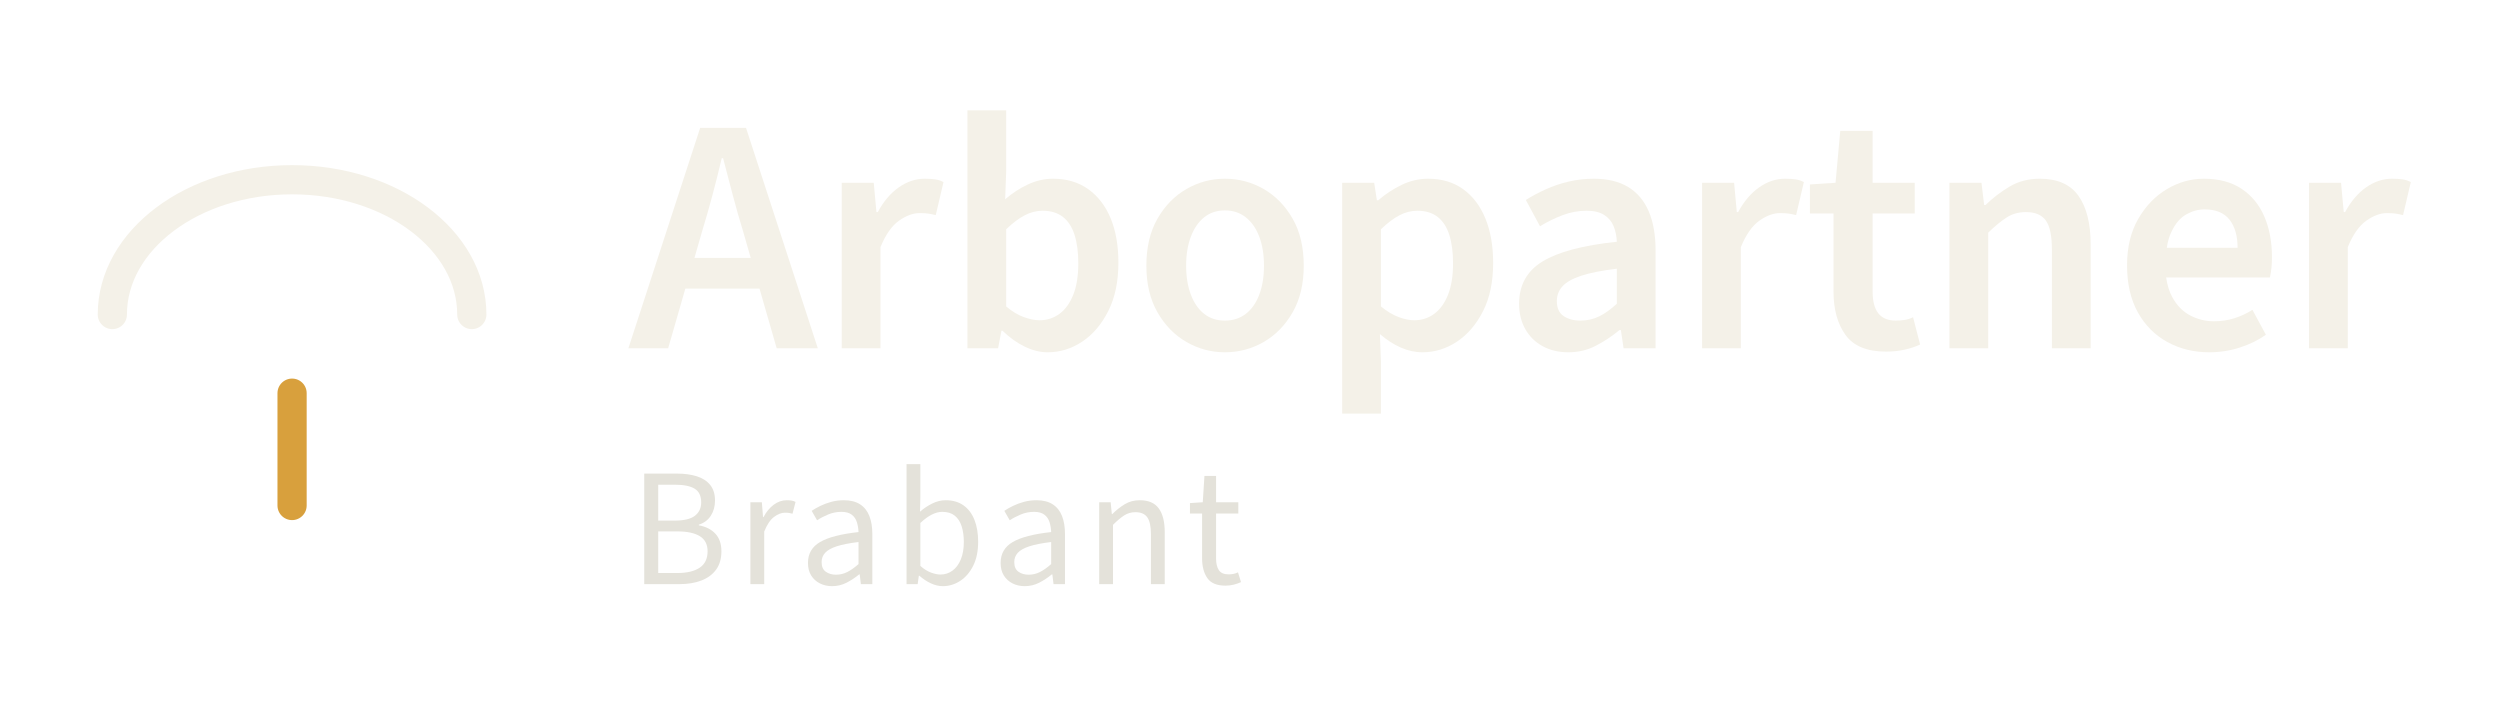
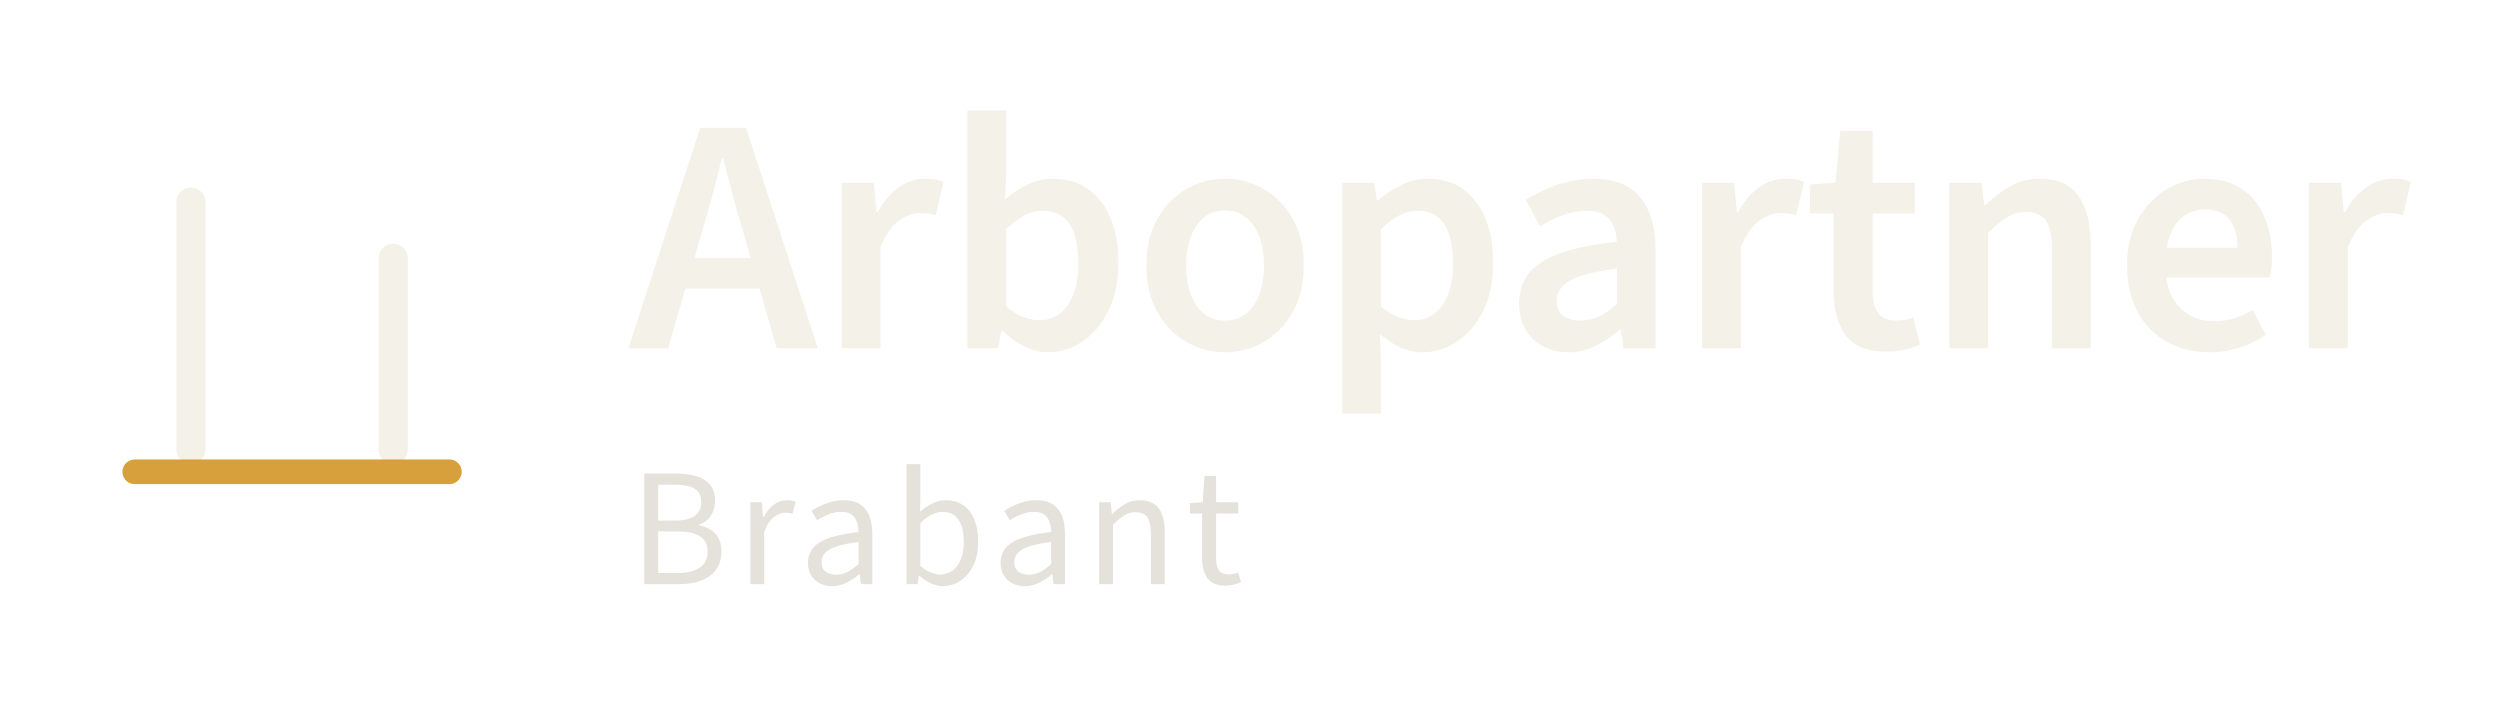
<svg xmlns="http://www.w3.org/2000/svg" width="222.55" height="64" viewBox="0 0 222.55 64" role="img">
  <g fill="#F4F1E8" aria-hidden="true">
    <g transform="translate(56.00 31.00) scale(0.03 -0.03)">
      <path d="M-2 0 211 654H347L560 0H438L387 177H167L116 0ZM361 268 338 348Q322 400 307.5 455.0Q293 510 279 564H275Q262 509 247.5 454.5Q233 400 217 348L194 268Z" />
    </g>
    <g transform="translate(72.74 31.00) scale(0.03 -0.03)">
      <path d="M73 0V491H168L176 404H180Q206 452 242.5 477.5Q279 503 319 503Q338 503 351.0 501.0Q364 499 375 493L352 395Q340 398 330.0 399.5Q320 401 304 401Q275 401 243.0 378.5Q211 356 188 300V0Z" />
    </g>
    <g transform="translate(83.93 31.00) scale(0.03 -0.03)">
      <path d="M311 -12Q278 -12 243.5 4.5Q209 21 177 52H174L164 0H73V706H188V524L185 442Q216 469 252.5 486.0Q289 503 327 503Q388 503 431.5 472.0Q475 441 498.0 385.5Q521 330 521 254Q521 170 491.0 110.5Q461 51 413.5 19.5Q366 -12 311 -12ZM287 83Q320 83 346.0 102.0Q372 121 387.0 158.5Q402 196 402 252Q402 301 391.0 336.0Q380 371 356.5 389.5Q333 408 296 408Q269 408 243.0 394.5Q217 381 188 353V124Q214 102 240.0 92.5Q266 83 287 83Z" />
    </g>
    <g transform="translate(100.82 31.00) scale(0.03 -0.03)">
      <path d="M274 -12Q213 -12 160.0 18.5Q107 49 74.0 106.5Q41 164 41 245Q41 327 74.0 384.5Q107 442 160.0 472.5Q213 503 274 503Q336 503 389.0 472.5Q442 442 475.0 384.5Q508 327 508 245Q508 164 475.0 106.5Q442 49 389.0 18.5Q336 -12 274 -12ZM274 82Q310 82 336.0 102.0Q362 122 376.0 159.0Q390 196 390 245Q390 294 376.0 331.0Q362 368 336.0 388.5Q310 409 274 409Q238 409 212.5 388.5Q187 368 173.0 331.0Q159 294 159 245Q159 196 173.0 159.0Q187 122 212.5 102.0Q238 82 274 82Z" />
    </g>
    <g transform="translate(117.29 31.00) scale(0.03 -0.03)">
      <path d="M73 -194V491H168L176 439H180Q211 466 249.0 484.5Q287 503 328 503Q389 503 432.0 472.0Q475 441 498.0 385.0Q521 329 521 253Q521 169 491.0 110.0Q461 51 413.5 19.5Q366 -12 311 -12Q279 -12 247.0 2.0Q215 16 185 42L188 -40V-194ZM287 83Q320 83 346.0 102.0Q372 121 387.0 158.5Q402 196 402 252Q402 301 391.0 336.0Q380 371 356.5 389.5Q333 408 296 408Q269 408 243.0 394.5Q217 381 188 353V124Q215 102 240.5 92.5Q266 83 287 83Z" />
    </g>
    <g transform="translate(133.85 31.00) scale(0.03 -0.03)">
      <path d="M192 -12Q149 -12 116.0 6.0Q83 24 64.5 56.5Q46 89 46 132Q46 215 115.5 257.5Q185 300 336 316Q335 341 326.5 362.0Q318 383 298.5 395.5Q279 408 246 408Q210 408 175.5 395.0Q141 382 108 362L66 440Q93 457 125.0 471.5Q157 486 193.0 494.5Q229 503 268 503Q329 503 369.5 478.5Q410 454 430.5 406.5Q451 359 451 290V0H356L348 54H344Q310 26 273.0 7.0Q236 -12 192 -12ZM228 82Q258 82 283.5 94.5Q309 107 336 132V236Q269 228 230.0 215.0Q191 202 174.5 183.5Q158 165 158 140Q158 109 178.0 95.5Q198 82 228 82Z" />
    </g>
    <g transform="translate(149.33 31.00) scale(0.03 -0.03)">
      <path d="M73 0V491H168L176 404H180Q206 452 242.5 477.5Q279 503 319 503Q338 503 351.0 501.0Q364 499 375 493L352 395Q340 398 330.0 399.5Q320 401 304 401Q275 401 243.0 378.5Q211 356 188 300V0Z" />
    </g>
    <g transform="translate(160.52 31.00) scale(0.03 -0.03)">
      <path d="M246 -10Q161 -10 125.5 39.5Q90 89 90 168V400H20V486L96 491L110 645H206V491H331V400H206V168Q206 125 223.0 103.5Q240 82 275 82Q288 82 301.0 84.0Q314 86 326 92L347 11Q328 2 302.0 -4.0Q276 -10 246 -10Z" />
    </g>
    <g transform="translate(171.35 31.00) scale(0.03 -0.03)">
      <path d="M73 0V491H168L176 425H180Q213 457 252.0 480.0Q291 503 341 503Q420 503 456.0 452.0Q492 401 492 308V0H377V293Q377 354 359.0 379.0Q341 404 300 404Q268 404 243.5 388.5Q219 373 188 343V0Z" />
    </g>
    <g transform="translate(188.15 31.00) scale(0.03 -0.03)">
      <path d="M284 -12Q215 -12 159.5 18.5Q104 49 72.0 106.5Q40 164 40 246Q40 326 73.0 383.5Q106 441 158.0 472.0Q210 503 268 503Q335 503 380.0 473.0Q425 443 447.5 390.5Q470 338 470 270Q470 254 468.5 239.0Q467 224 464 210H156Q161 176 174 152Q194 115 227.0 97.5Q260 80 298 80Q330 80 358.5 89.0Q387 98 412 114L452 40Q418 16 374.5 2.0Q331 -12 284 -12ZM158 298H368Q368 351 344.0 381.5Q320 412 270 412Q242 412 215.5 397.0Q189 382 172 346Q162 326 158 298Z" />
    </g>
    <g transform="translate(203.36 31.00) scale(0.03 -0.03)">
      <path d="M73 0V491H168L176 404H180Q206 452 242.5 477.5Q279 503 319 503Q338 503 351.0 501.0Q364 499 375 493L352 395Q340 398 330.0 399.5Q320 401 304 401Q275 401 243.0 378.5Q211 356 188 300V0Z" />
    </g>
  </g>
  <g fill="#E4E2DA">
    <g transform="translate(56.00 52.00) scale(0.015 -0.015)">
      <path d="M90 0V656H285Q351 656 402.0 640.0Q453 624 481.5 588.5Q510 553 510 496Q510 445 485.5 406.5Q461 368 414 353V349Q476 338 512.0 299.5Q548 261 548 195Q548 129 516.5 86.0Q485 43 429.0 21.5Q373 0 299 0ZM173 377H270Q354 377 391.0 406.0Q428 435 428 485Q428 543 389.0 566.5Q350 590 274 590H173ZM173 66H287Q372 66 419.0 97.5Q466 129 466 195Q466 256 420.0 284.5Q374 313 287 313H173Z" />
    </g>
    <g transform="translate(65.57 52.00) scale(0.015 -0.015)">
      <path d="M82 0V486H150L157 398H160Q184 444 220.0 471.0Q256 498 298 498Q314 498 326.0 496.0Q338 494 350 488L332 418Q321 421 311.5 422.5Q302 424 287 424Q256 424 222.5 399.0Q189 374 164 312V0Z" />
    </g>
    <g transform="translate(71.16 52.00) scale(0.015 -0.015)">
      <path d="M194 -12Q154 -12 121.5 4.5Q89 21 70.0 51.5Q51 82 51 126Q51 208 123.0 250.0Q195 292 351 309Q350 339 341.5 367.0Q333 395 311.0 412.0Q289 429 250 429Q208 429 171.0 413.5Q134 398 105 379L73 435Q95 450 125.0 464.5Q155 479 190.0 488.5Q225 498 264 498Q323 498 360.5 473.5Q398 449 415.5 404.0Q433 359 433 298V0H365L358 58H355Q320 29 280.0 8.5Q240 -12 194 -12ZM217 56Q253 56 284.5 72.0Q316 88 351 119V250Q269 240 221.5 224.5Q174 209 153.0 186.0Q132 163 132 131Q132 91 157.0 73.5Q182 56 217 56Z" />
    </g>
    <g transform="translate(79.47 52.00) scale(0.015 -0.015)">
      <path d="M297 -12Q263 -12 227.0 4.5Q191 21 158 50H155L148 0H82V712H164V518L162 430Q195 459 234.5 478.5Q274 498 314 498Q377 498 420.0 467.5Q463 437 485.0 381.5Q507 326 507 251Q507 168 477.5 109.0Q448 50 400.0 19.0Q352 -12 297 -12ZM283 57Q323 57 354.5 80.0Q386 103 404.0 146.5Q422 190 422 250Q422 303 409.0 343.5Q396 384 368.0 406.5Q340 429 294 429Q264 429 231.5 412.5Q199 396 164 363V108Q196 80 227.5 68.5Q259 57 283 57Z" />
    </g>
    <g transform="translate(88.31 52.00) scale(0.015 -0.015)">
      <path d="M194 -12Q154 -12 121.5 4.5Q89 21 70.0 51.5Q51 82 51 126Q51 208 123.0 250.0Q195 292 351 309Q350 339 341.5 367.0Q333 395 311.0 412.0Q289 429 250 429Q208 429 171.0 413.5Q134 398 105 379L73 435Q95 450 125.0 464.5Q155 479 190.0 488.5Q225 498 264 498Q323 498 360.5 473.5Q398 449 415.5 404.0Q433 359 433 298V0H365L358 58H355Q320 29 280.0 8.5Q240 -12 194 -12ZM217 56Q253 56 284.5 72.0Q316 88 351 119V250Q269 240 221.5 224.5Q174 209 153.0 186.0Q132 163 132 131Q132 91 157.0 73.5Q182 56 217 56Z" />
    </g>
    <g transform="translate(96.62 52.00) scale(0.015 -0.015)">
      <path d="M82 0V486H150L157 416H160Q195 451 234.0 474.5Q273 498 323 498Q400 498 435.5 449.5Q471 401 471 308V0H389V297Q389 366 367.5 396.5Q346 427 297 427Q260 427 230.5 408.0Q201 389 164 352V0Z" />
    </g>
    <g transform="translate(105.57 52.00) scale(0.015 -0.015)">
      <path d="M235 -9Q158 -9 127.0 36.0Q96 81 96 153V419H24V481L100 486L110 642H179V486H311V419H179V152Q179 108 195.5 83.0Q212 58 254 58Q267 58 281.0 60.5Q295 63 309 70L327 12Q308 3 284.0 -3.0Q260 -9 235 -9Z" />
    </g>
  </g>
-   <g fill="none" stroke-linecap="round" stroke-linejoin="round">
-     <path d="M10.0 28.0 A16 12 0 0 1 42.0 28.0" stroke="#F4F1E8" stroke-width="2.6" />
-     <path d="M26.0 35.0 V45.0" stroke="#D8A03D" stroke-width="2.6" />
+   <g fill="none" stroke-linecap="round">
+     <path d="M17.0 18.0 V40.0" stroke="#F4F1E8" stroke-width="2.6" />
+     <path d="M35.0 23.0 V40.0" stroke="#F4F1E8" stroke-width="2.6" />
+     <path d="M12.0 42.0 H40.0" stroke="#D8A03D" stroke-width="2.2" />
  </g>
</svg>
